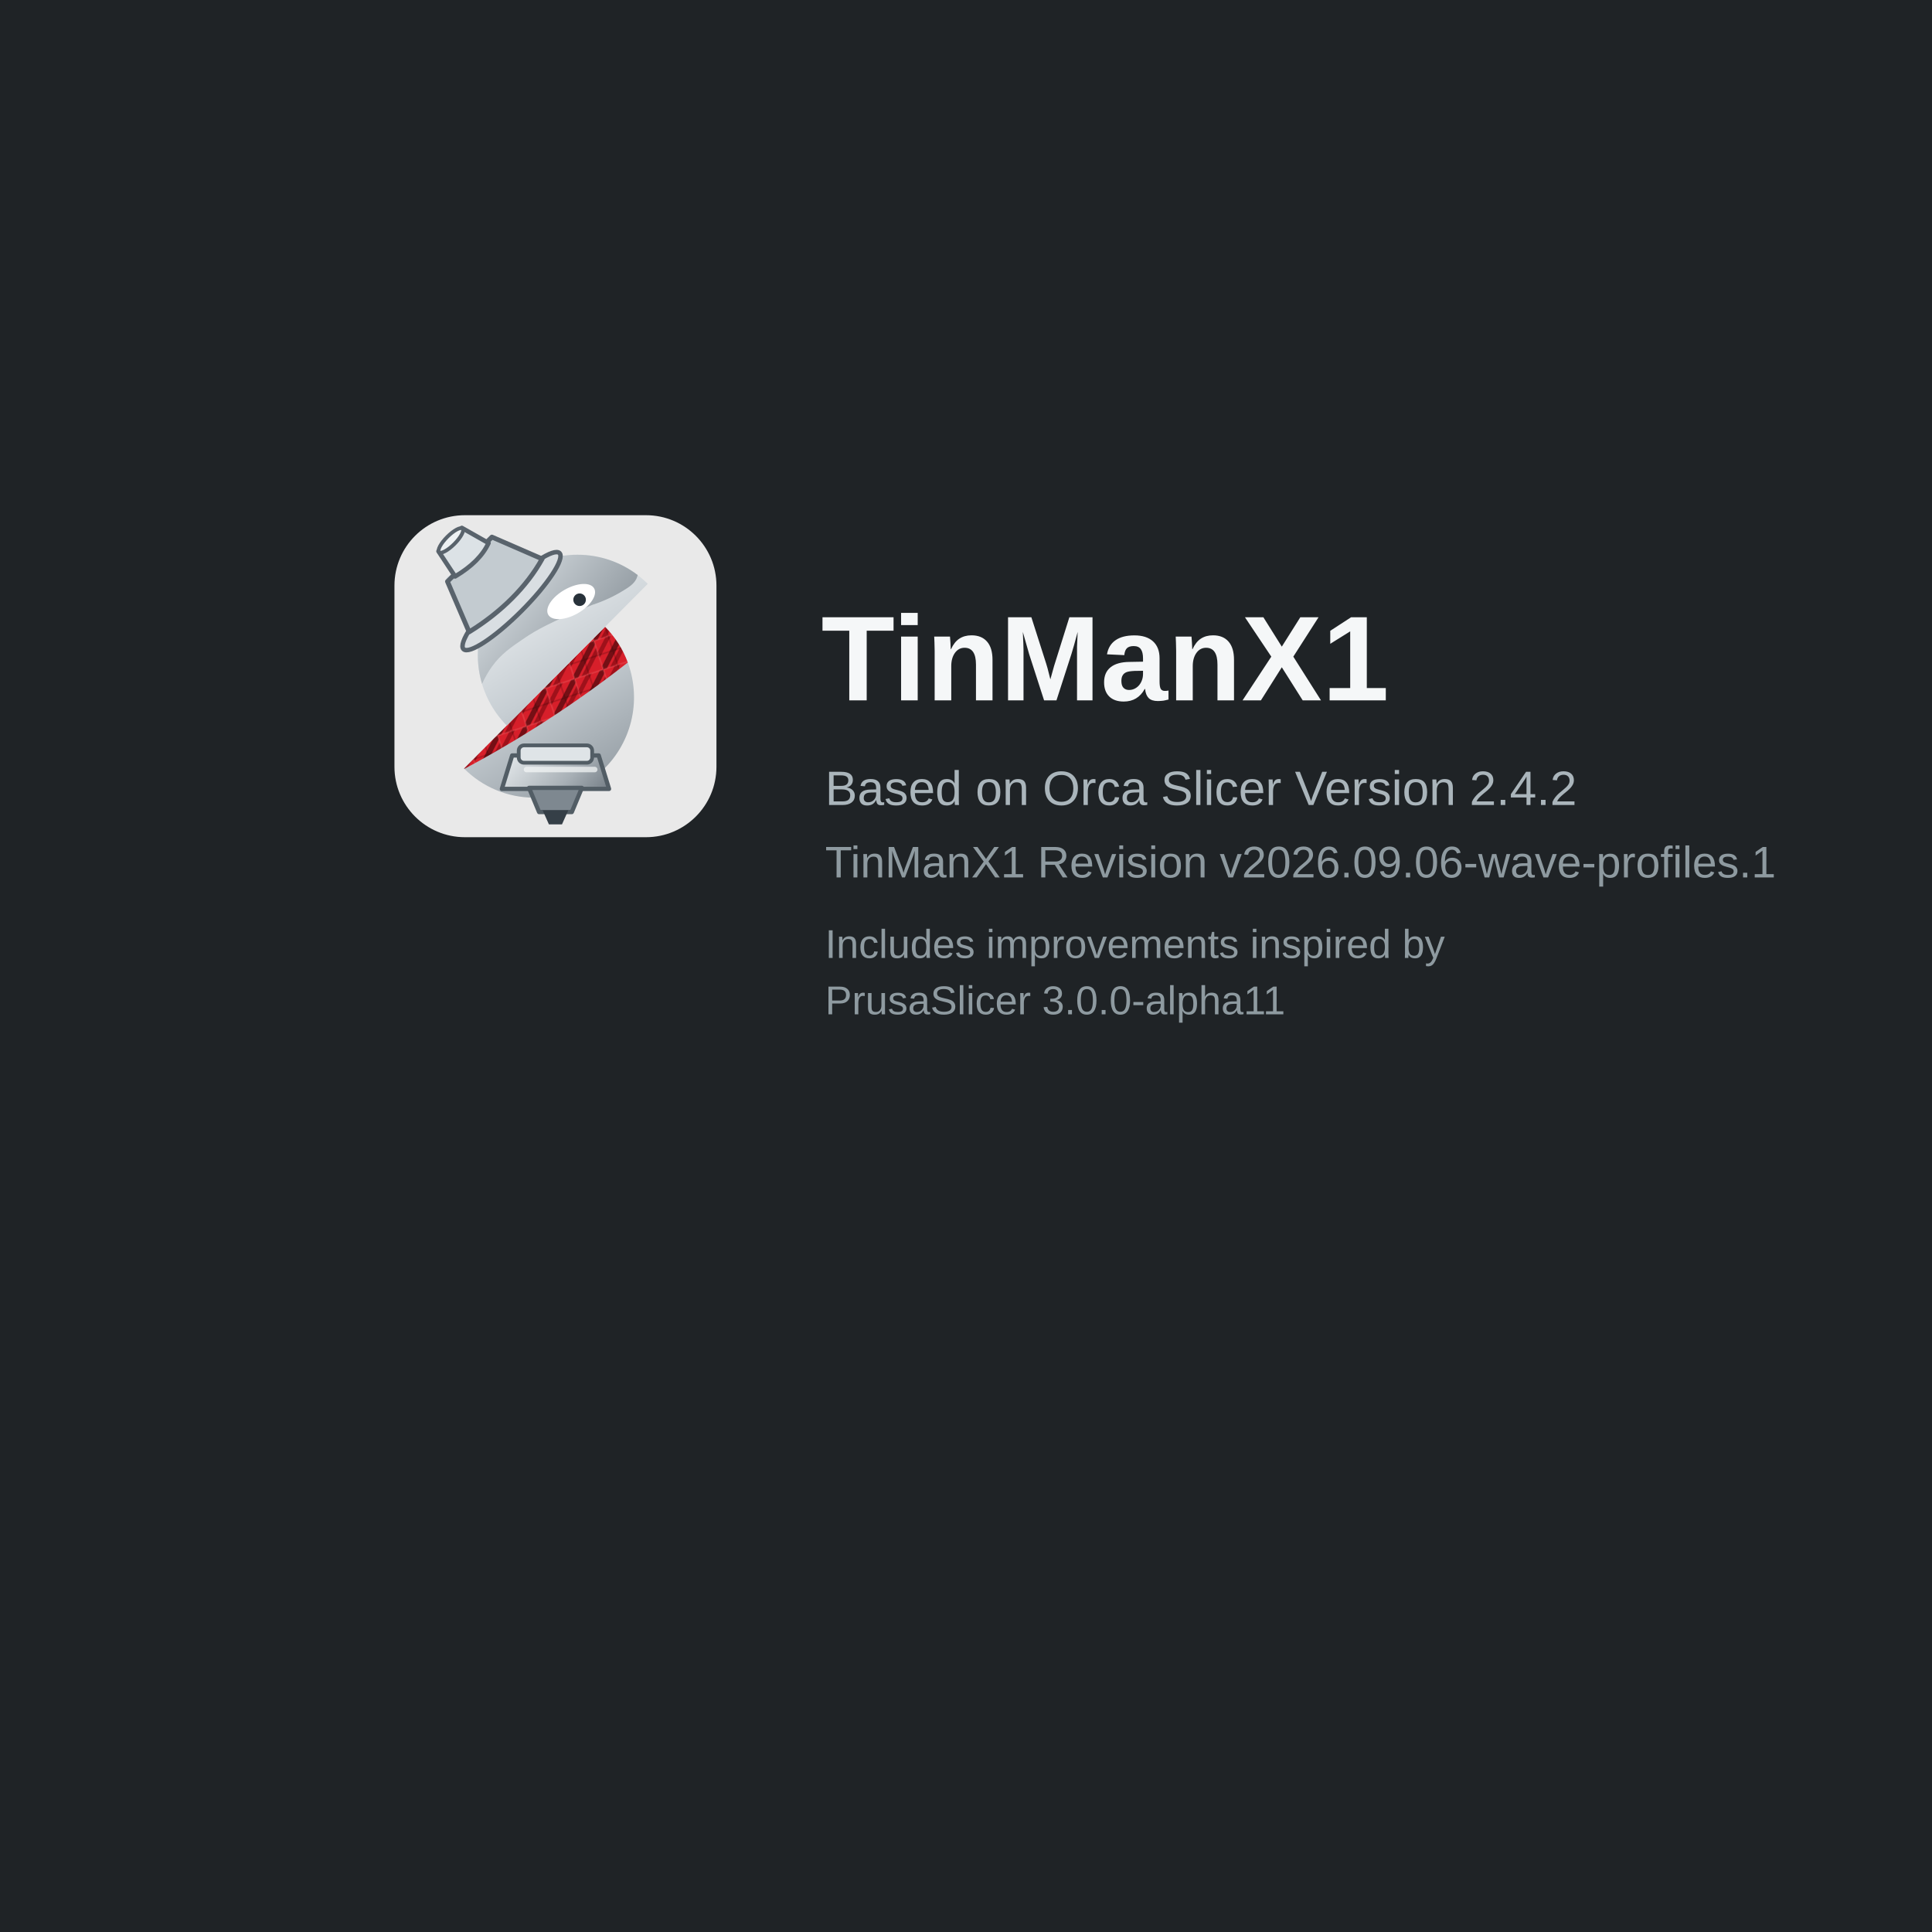
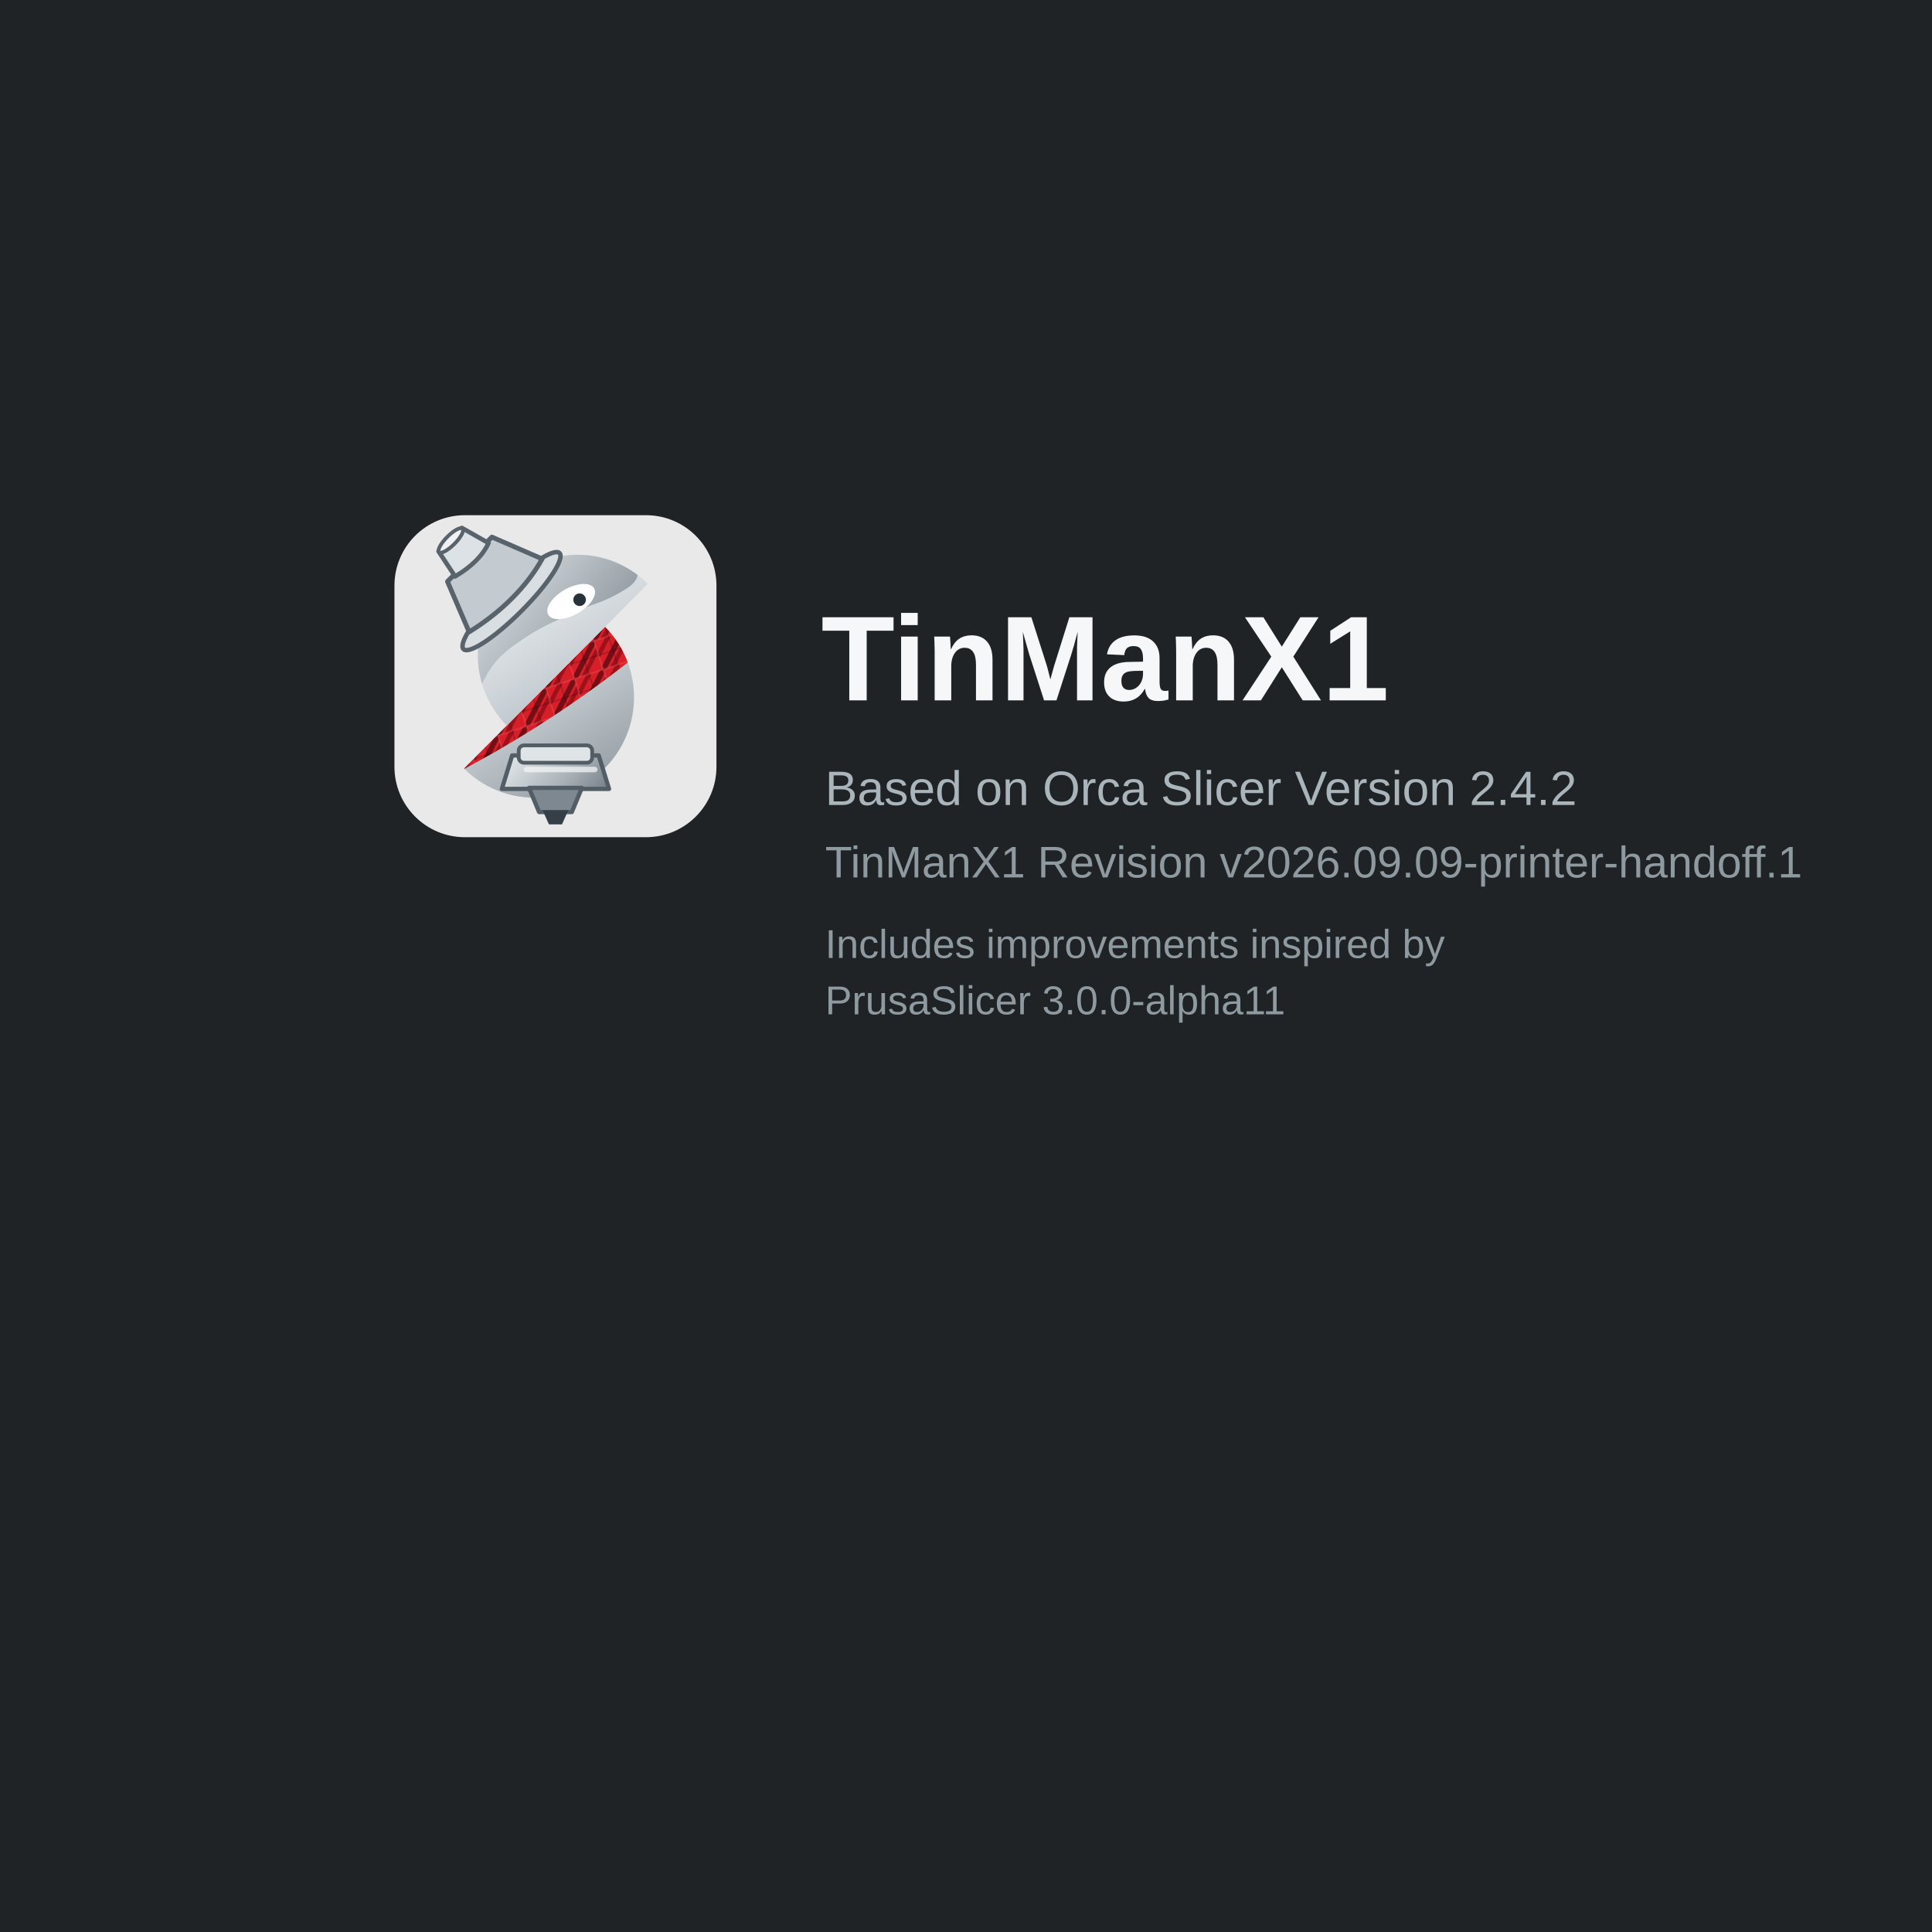
<svg xmlns="http://www.w3.org/2000/svg" width="480" height="480" viewBox="0 0 480 480">
  <defs>
    <linearGradient id="tmxSilver" x1="18" y1="8" x2="47" y2="55" gradientUnits="userSpaceOnUse">
      <stop offset="0" stop-color="#f7f9fa" />
      <stop offset=".52" stop-color="#c7ced3" />
      <stop offset="1" stop-color="#8d969d" />
    </linearGradient>
    <linearGradient id="tmxDarkSilver" x1="19" y1="10" x2="49" y2="35" gradientUnits="userSpaceOnUse">
      <stop offset="0" stop-color="#dce2e6" />
      <stop offset="1" stop-color="#6f7981" />
    </linearGradient>
    <linearGradient id="tmxNozzle" x1="24" y1="43" x2="43" y2="60" gradientUnits="userSpaceOnUse">
      <stop offset="0" stop-color="#eef2f4" />
      <stop offset=".55" stop-color="#a8b0b6" />
      <stop offset="1" stop-color="#59636c" />
    </linearGradient>
    <pattern id="tmxCarbonRed" width="6" height="6" patternUnits="userSpaceOnUse" patternTransform="rotate(-18)">
      <rect width="6" height="6" fill="#D71F2A" />
      <path d="M-2 1 1-2M0 6 6 0M5 8 8 5" fill="none" stroke="#250204" stroke-width="1.05" opacity=".55" />
      <path d="M-2 5 5-2M1 7 7 1" fill="none" stroke="#7c0810" stroke-width=".85" opacity=".62" />
      <path d="M0 0h6v6h-6z" fill="none" stroke="#f06a70" stroke-width=".35" opacity=".28" />
      <path d="M0 3h6M3 0v6" fill="none" stroke="#180102" stroke-width=".28" opacity=".22" />
    </pattern>
  </defs>
  <rect width="480" height="480" fill="#1f2326" />
  <g transform="translate(98 128)">
    <g transform="scale(1.25)">
      <rect width="64" height="64" rx="14" fill="#e9e9e9" />
      <path d="M13.84,50.354a19.7,19.7,0,0,0,13.883,5.79A19.944,19.944,0,0,0,41.858,22.182Z" fill="url(#tmxSilver)" />
      <path d="M41.858,22.181,13.84,50.354l.061.059A220.548,220.548,0,0,0,46.378,29.277a19.964,19.964,0,0,0-4.52-7.1" fill="url(#tmxCarbonRed)" />
      <path d="M36.381,7.856A19.943,19.943,0,0,0,22.327,41.818L50.345,13.646a19.693,19.693,0,0,0-13.964-5.79" fill="url(#tmxSilver)" />
      <path d="M36.381,7.856A19.636,19.636,0,0,0,26.04,10.782a22.742,22.742,0,0,0-5.91-.745,23.084,23.084,0,0,0-9.477,2.124.632.632,0,0,0,.129,1.191,13.52,13.52,0,0,1,8.069,5.137A20.06,20.06,0,0,0,17.41,33.534a19.873,19.873,0,0,1,2-3.488c1.819-2.5,3.743-3.8,6.585-5.723,2.093-1.416,5-3.077,13.359-6.512a28.421,28.421,0,0,0,6.12-2.821c1.4-.831,2.461-1.615,2.8-2.842.024-.086.045-.172.065-.256A19.655,19.655,0,0,0,36.381,7.856" fill="url(#tmxDarkSilver)" />
      <path d="M39.69,14.551c.727,1.285-.728,3.495-3.249,4.937s-5.154,1.569-5.88.284.727-3.495,3.248-4.937,5.154-1.569,5.881-.284" fill="#fff" />
      <circle cx="36.8" cy="16.8" r="1.25" fill="#28323a" />
      <g transform="translate(-17 1) rotate(-45 34.2 12.5) scale(1.05)">
        <ellipse cx="34.25" cy="18.4" rx="12.85" ry="2.65" fill="#d9dee2" stroke="#59636c" stroke-width=".85" />
        <path d="M28.3,7.2h11.9l3.8,9.65c-5.75,1.65-12.65,1.65-19.55,0Z" fill="#c3cbd0" stroke="#59636c" stroke-width=".9" stroke-linejoin="round" />
        <path d="M31.15,1.95h6.25l1.55,5.6c-2.45.9-5.4.9-8.95,0Z" fill="#dce2e6" stroke="#59636c" stroke-width=".85" stroke-linejoin="round" />
        <ellipse cx="34.25" cy="2.15" rx="3.15" ry=".95" fill="#eef2f4" stroke="#59636c" stroke-width=".7" />
      </g>
      <path d="M23.4,47.75h17.2l2.05,6.65H21.35Z" fill="url(#tmxNozzle)" stroke="#525d65" stroke-width=".85" stroke-linejoin="round" />
      <path d="M26.75,54.2h10.5l-2,4.8h-6.5Z" fill="#7e8890" stroke="#525d65" stroke-width=".85" stroke-linejoin="round" />
      <path d="M29.45,58.65h5.1l-1.25,2.8h-2.6Z" fill="#353f47" />
      <rect x="24.7" y="45.75" width="14.6" height="3.45" rx="1.05" fill="#dfe4e7" stroke="#525d65" stroke-width=".75" />
      <path d="M26.25,50.55h13.55" fill="none" stroke="#f4f6f7" stroke-width="1.1" stroke-linecap="round" opacity=".72" />
    </g>
    <text x="106" y="46" font-family="Arial, Helvetica, sans-serif" font-size="30" font-weight="700" fill="#f5f7f8">TinManX1</text>
    <text x="107" y="72" font-family="Arial, Helvetica, sans-serif" font-size="12" fill="#aab5bb">Based on Orca Slicer Version 2.4.2</text>
-     <text x="107" y="90" font-family="Arial, Helvetica, sans-serif" font-size="11" fill="#8e9aa0">TinManX1 Revision v2026.09.06-wave-profiles.1</text>
+     <text x="107" y="90" font-family="Arial, Helvetica, sans-serif" font-size="11" fill="#8e9aa0">TinManX1 Revision v2026.09.09-printer-handoff.1</text>
    <text x="107" y="110" font-family="Arial, Helvetica, sans-serif" font-size="10" fill="#8e9aa0">Includes improvements inspired by</text>
    <text x="107" y="124" font-family="Arial, Helvetica, sans-serif" font-size="10" fill="#8e9aa0">PrusaSlicer 3.0.0-alpha11</text>
  </g>
</svg>
